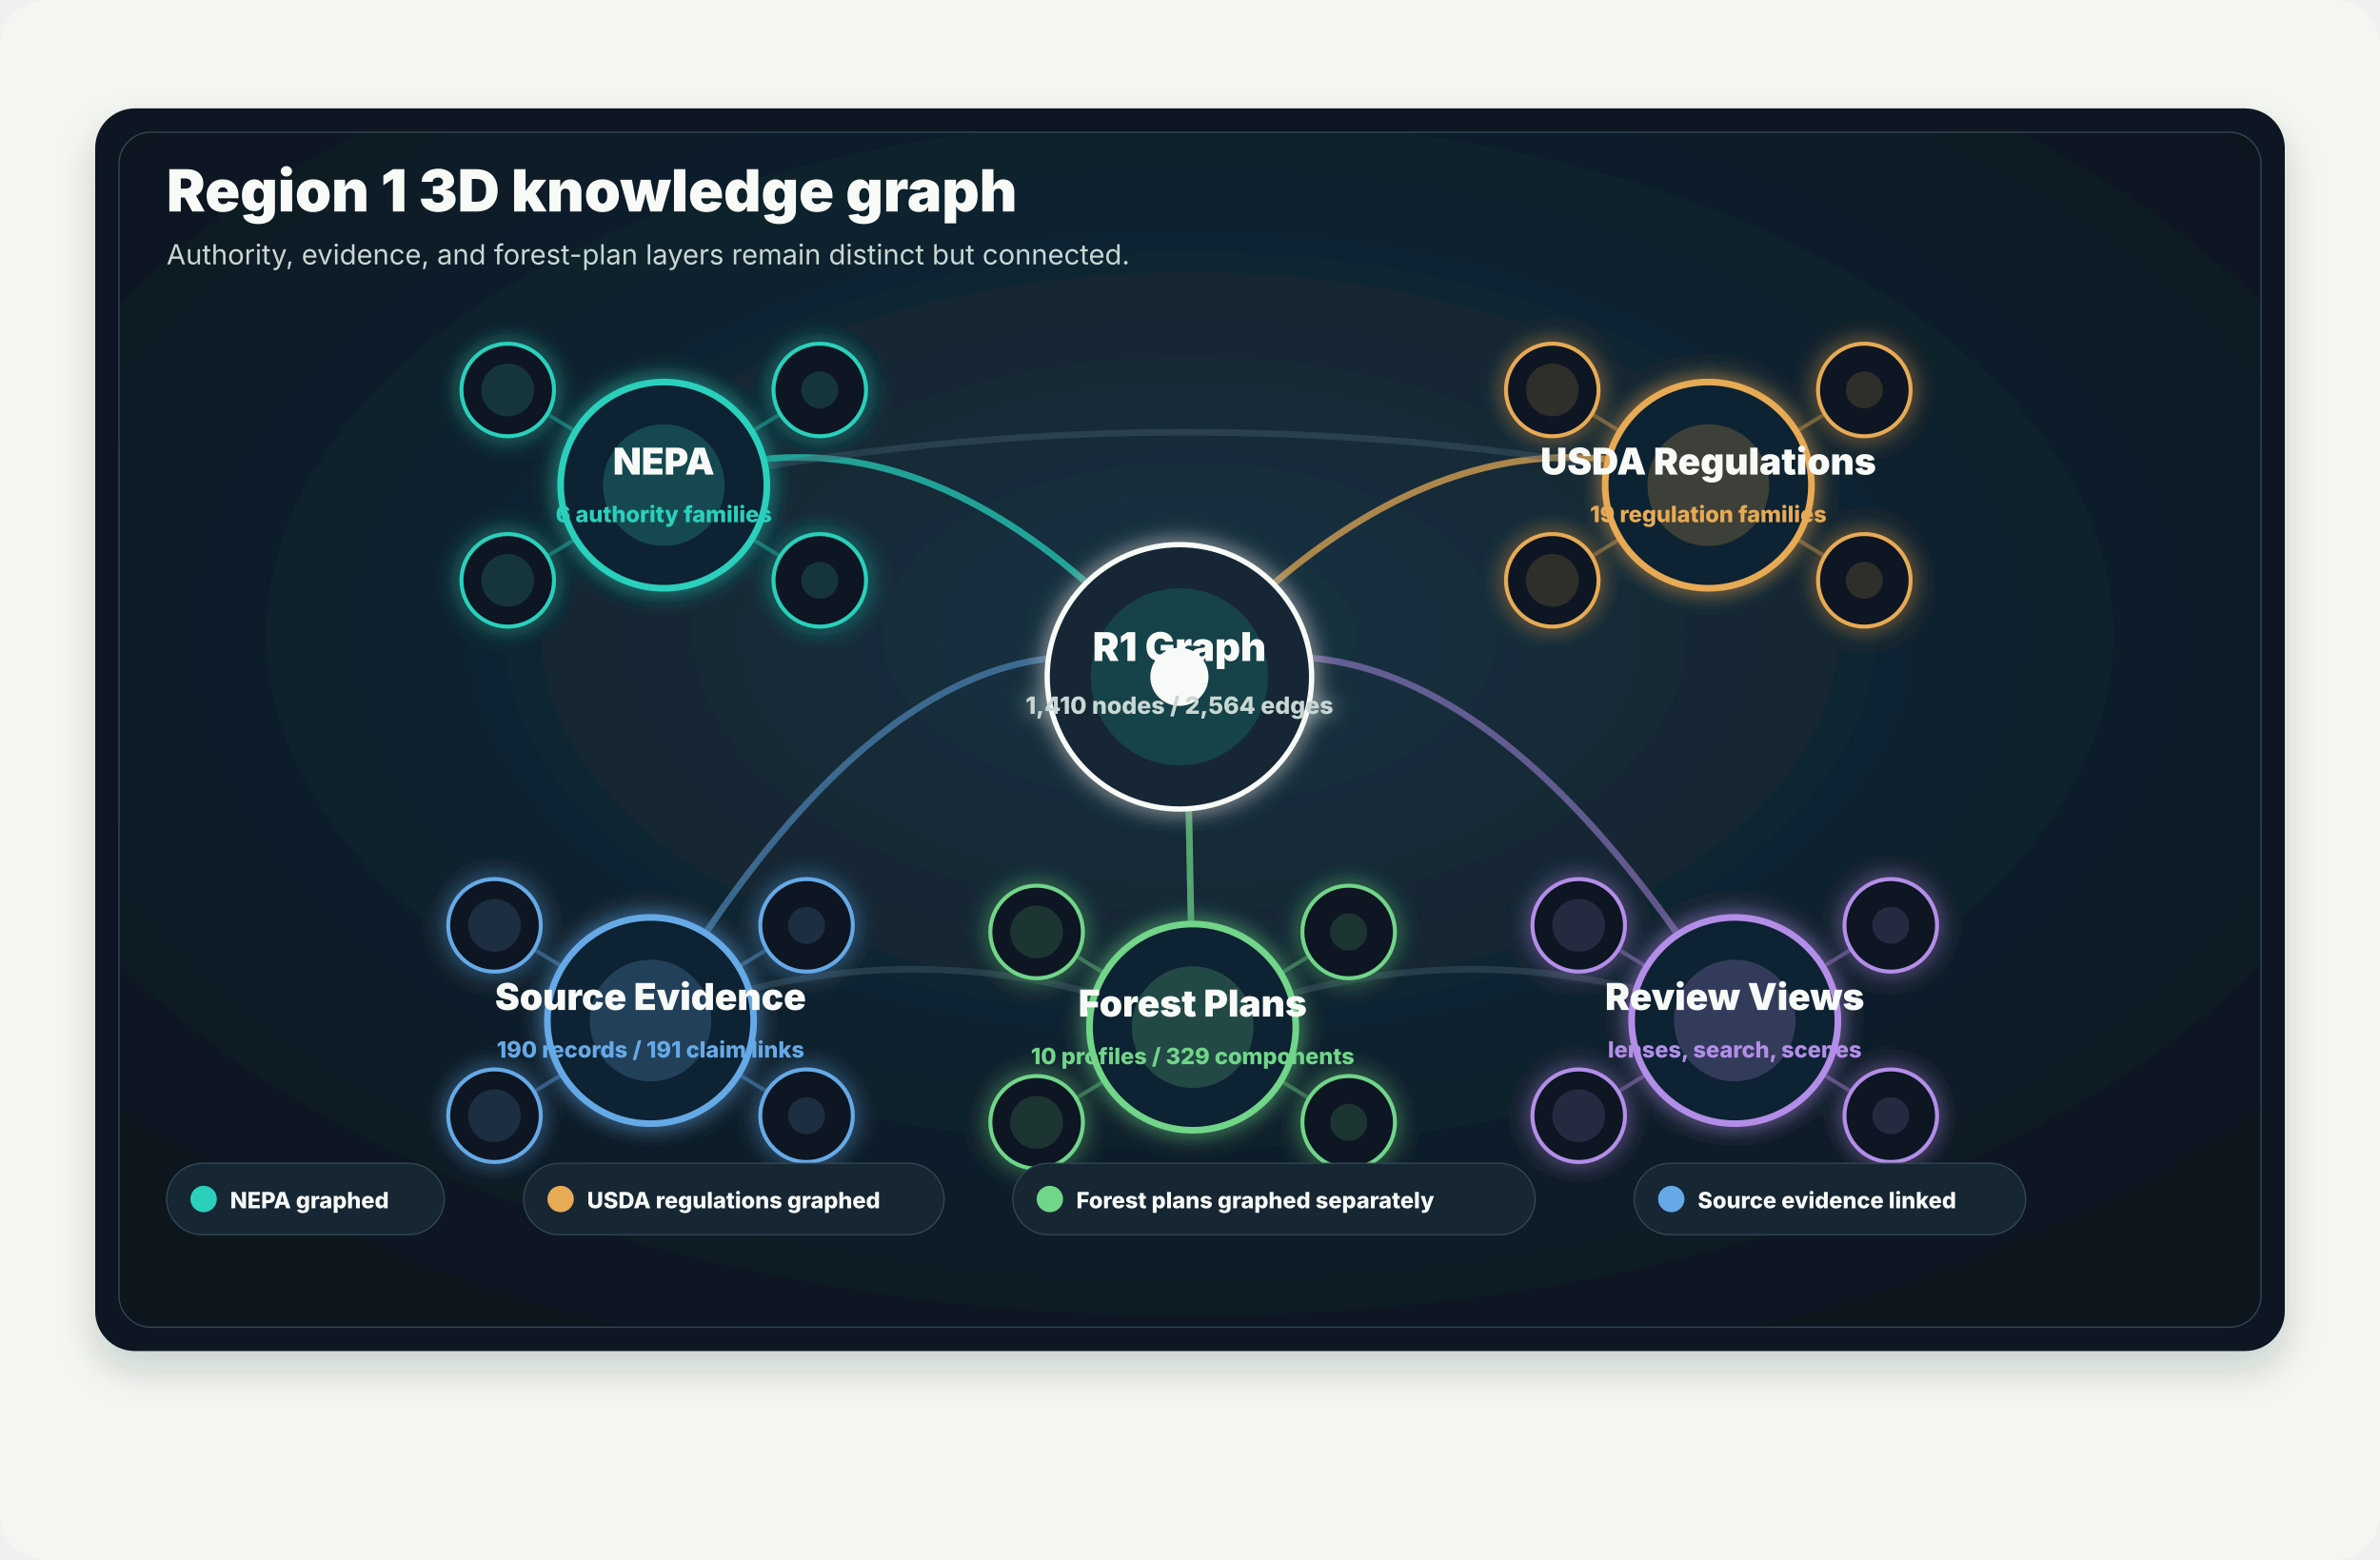
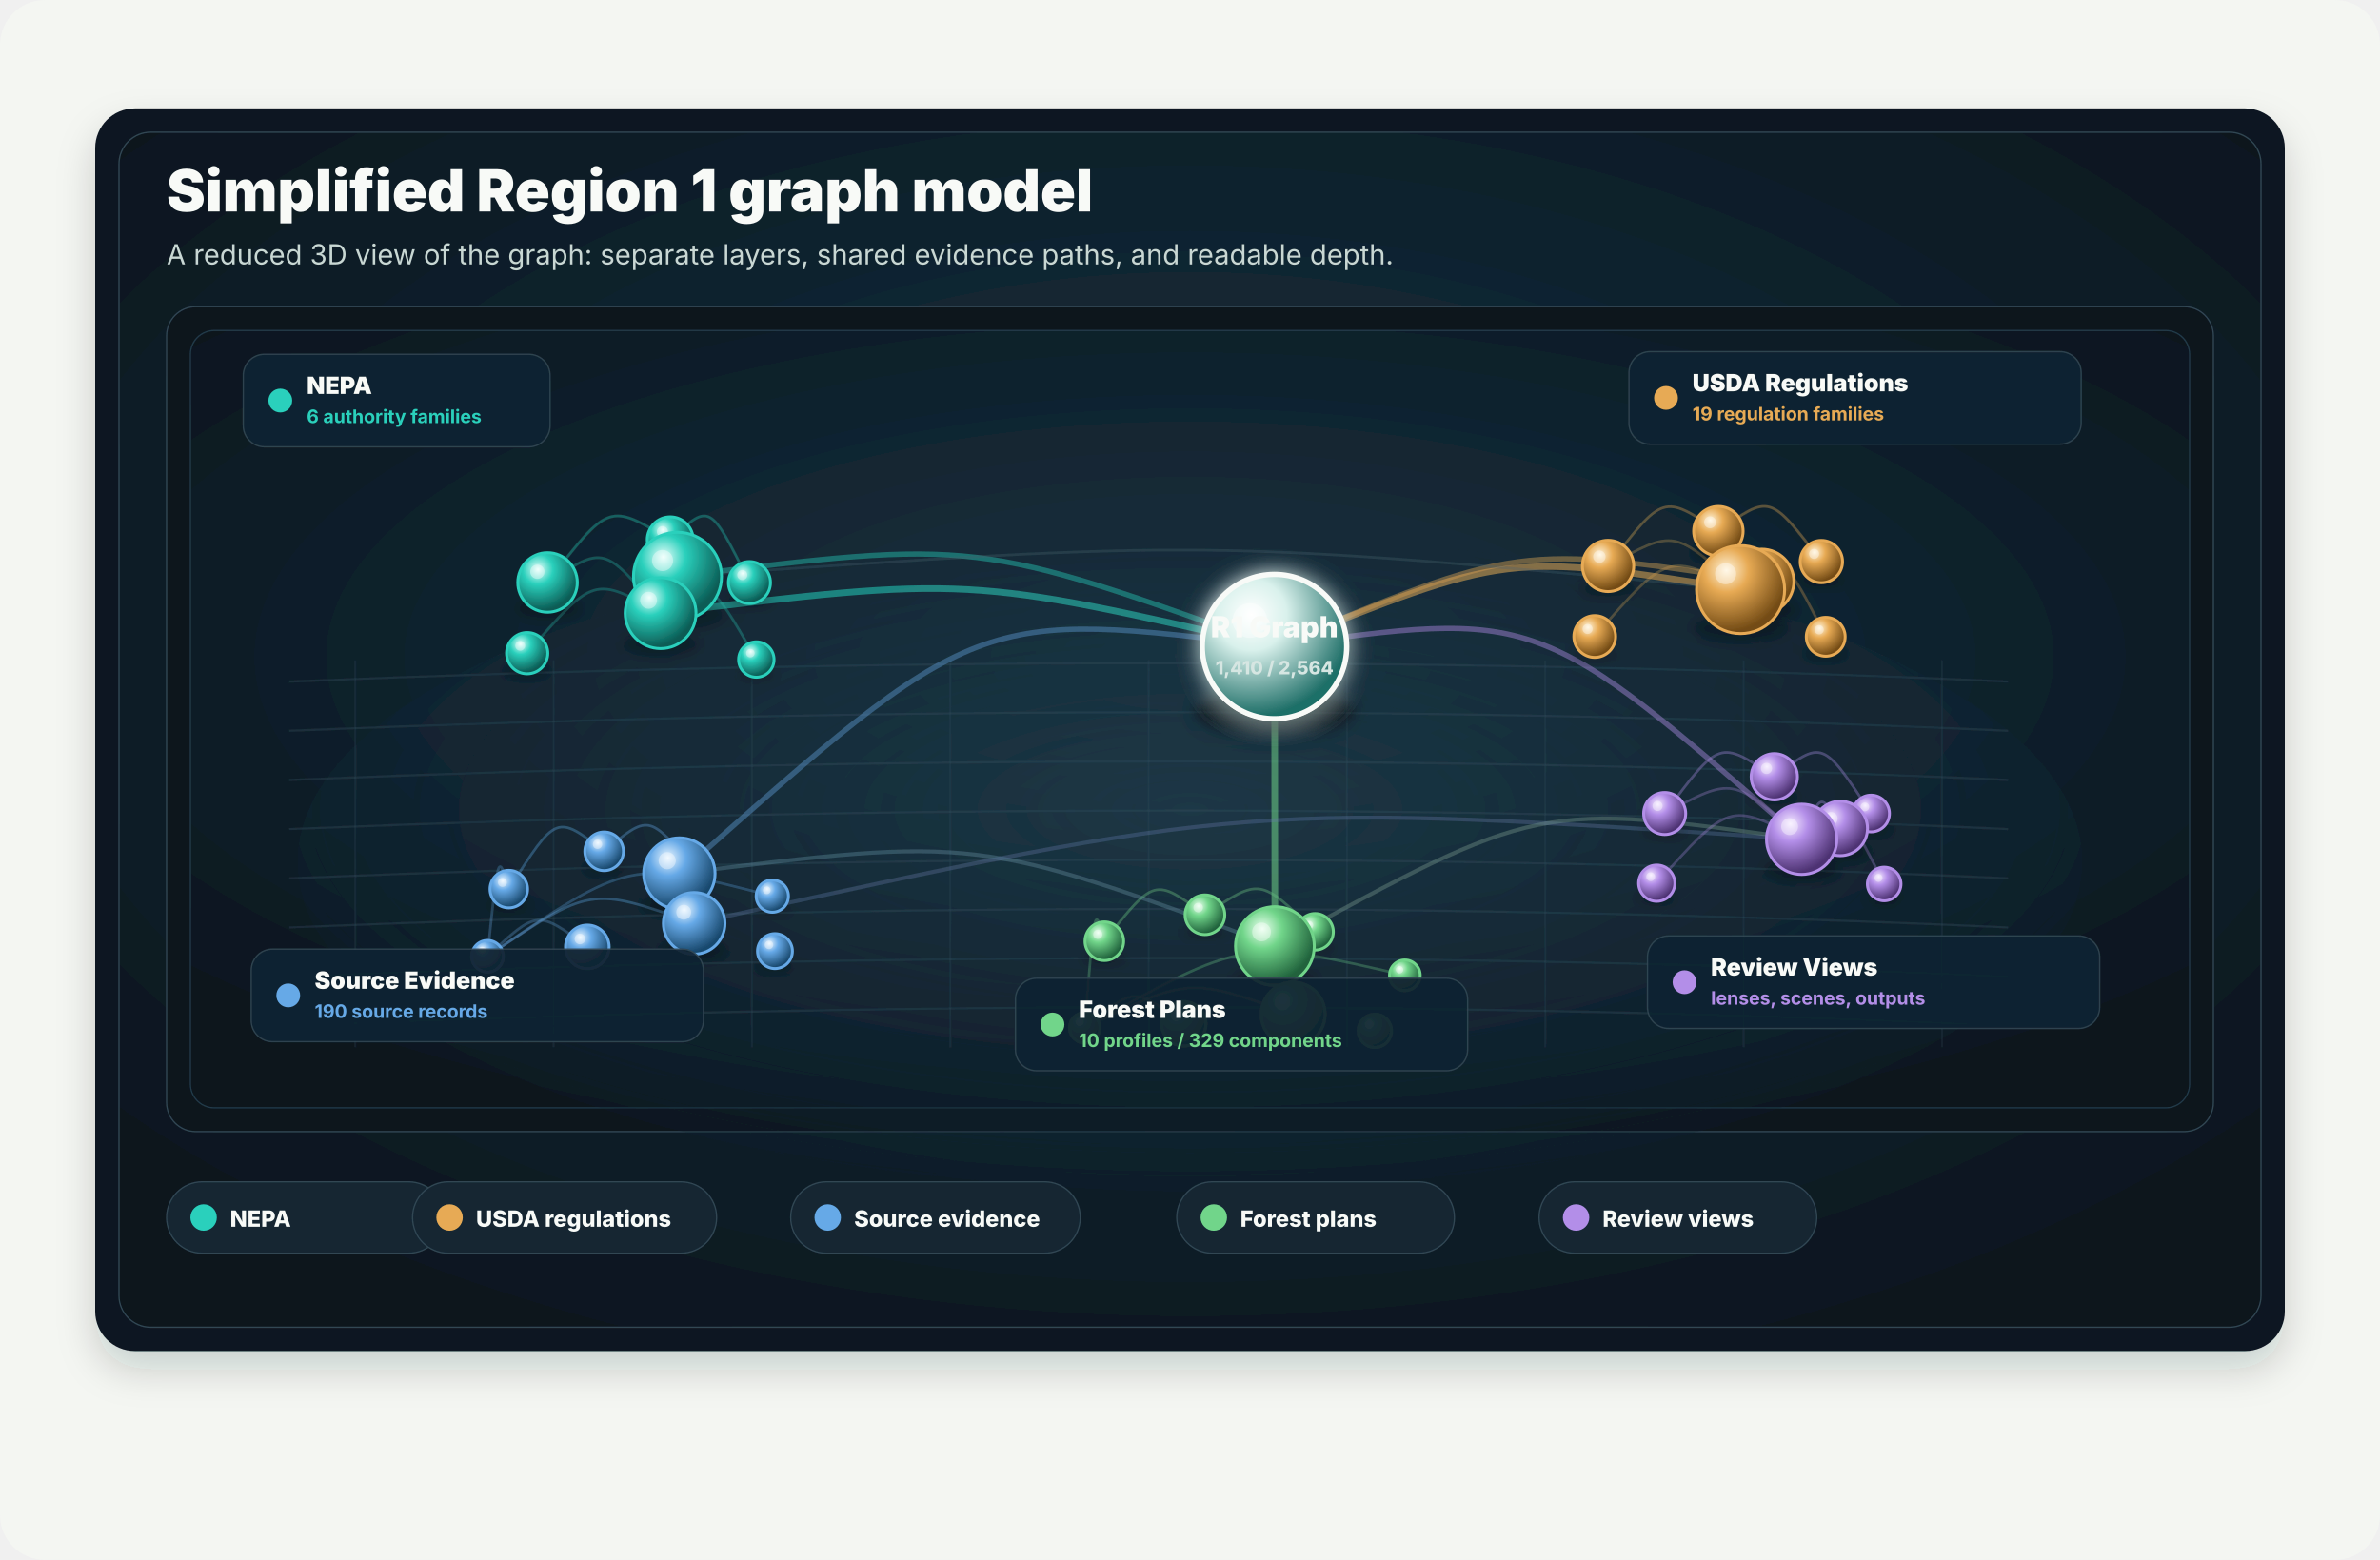
- <svg xmlns="http://www.w3.org/2000/svg" width="1800" height="1180" viewBox="0 0 1800 1180" role="img" aria-label="Region 1 3D graph showcase with NEPA, USDA regulations, evidence, and forest plan layers">
+ <svg xmlns="http://www.w3.org/2000/svg" width="1800" height="1180" viewBox="0 0 1800 1180" role="img" aria-label="Simplified Region 1 3D graph model with NEPA, USDA regulations, evidence, review views, and forest plan layers">
  <defs>
    <radialGradient id="nightGlow" cx="50%" cy="42%" r="72%">
      <stop offset="0" stop-color="#183342" />
      <stop offset="0.58" stop-color="#0f202b" />
      <stop offset="1" stop-color="#0a131b" />
+     </radialGradient>
+     <radialGradient id="floorGlow" cx="50%" cy="42%" r="68%">
+       <stop offset="0" stop-color="#203c4b" stop-opacity="0.72" />
+       <stop offset="0.72" stop-color="#122633" stop-opacity="0.42" />
+       <stop offset="1" stop-color="#0d1821" stop-opacity="0" />
+     </radialGradient>
+     <radialGradient id="nodeHub" cx="34%" cy="28%" r="70%">
+       <stop offset="0" stop-color="#ffffff" />
+       <stop offset="0.35" stop-color="#d9f1ec" />
+       <stop offset="1" stop-color="#1f6f68" />
+     </radialGradient>
+     <radialGradient id="nodeNep" cx="34%" cy="28%" r="70%">
+       <stop offset="0" stop-color="#e9fffb" />
+       <stop offset="0.36" stop-color="#2ad0bc" />
+       <stop offset="1" stop-color="#0b5b54" />
+     </radialGradient>
+     <radialGradient id="nodeUsda" cx="34%" cy="28%" r="70%">
+       <stop offset="0" stop-color="#fff4da" />
+       <stop offset="0.36" stop-color="#e7aa54" />
+       <stop offset="1" stop-color="#734b15" />
+     </radialGradient>
+     <radialGradient id="nodeSource" cx="34%" cy="28%" r="70%">
+       <stop offset="0" stop-color="#eaf6ff" />
+       <stop offset="0.36" stop-color="#66a9e7" />
+       <stop offset="1" stop-color="#19496e" />
+     </radialGradient>
+     <radialGradient id="nodeForest" cx="34%" cy="28%" r="70%">
+       <stop offset="0" stop-color="#eaffef" />
+       <stop offset="0.36" stop-color="#71d58a" />
+       <stop offset="1" stop-color="#20623c" />
+     </radialGradient>
+     <radialGradient id="nodeReview" cx="34%" cy="28%" r="70%">
+       <stop offset="0" stop-color="#f4eaff" />
+       <stop offset="0.36" stop-color="#b38ee8" />
+       <stop offset="1" stop-color="#4e3373" />
    </radialGradient>
    <filter id="shadow" x="-20%" y="-20%" width="140%" height="140%">
      <feDropShadow dx="0" dy="14" stdDeviation="14" flood-color="#17202a" flood-opacity="0.18" />
    </filter>
    <filter id="glow" x="-70%" y="-70%" width="240%" height="240%">
      <feGaussianBlur stdDeviation="8" result="blur" />
      <feMerge>
        <feMergeNode in="blur" />
        <feMergeNode in="SourceGraphic" />
      </feMerge>
    </filter>
+     <filter id="softBlur" x="-40%" y="-40%" width="180%" height="180%">
+       <feGaussianBlur stdDeviation="4" />
+     </filter>
  </defs>
  <rect width="1800" height="1180" rx="34" fill="#f4f6f2" />
  <g transform="translate(72 82)" filter="url(#shadow)">
    <rect width="1656" height="940" rx="30" fill="#0d1821" />
    <rect x="18" y="18" width="1620" height="904" rx="24" fill="url(#nightGlow)" stroke="#314653" />
-     <text x="54" y="78" font-family="Inter, Arial, sans-serif" font-size="44" font-weight="900" fill="#f8faf7">Region 1 3D knowledge graph</text>
-     <text x="54" y="118" font-family="Inter, Arial, sans-serif" font-size="21" fill="#c8d7d3">Authority, evidence, and forest-plan layers remain distinct but connected.</text>
-     <path d="M 820 430 Q 625 205 430 285" fill="none" stroke="#2ad0bc" stroke-width="5" stroke-opacity="0.72" stroke-linecap="round" />
-     <path d="M 820 430 Q 1020 205 1220 285" fill="none" stroke="#e7aa54" stroke-width="5" stroke-opacity="0.72" stroke-linecap="round" />
-     <path d="M 820 430 Q 825 350 830 695" fill="none" stroke="#71d58a" stroke-width="5" stroke-opacity="0.72" stroke-linecap="round" />
-     <path d="M 820 430 Q 620 350 420 690" fill="none" stroke="#66a9e7" stroke-width="5" stroke-opacity="0.5" stroke-linecap="round" />
-     <path d="M 820 430 Q 1030 350 1240 690" fill="none" stroke="#b38ee8" stroke-width="5" stroke-opacity="0.5" stroke-linecap="round" />
-     <path d="M 430 285 Q 825 205 1220 285" fill="none" stroke="#45606c" stroke-width="5" stroke-opacity="0.42" stroke-linecap="round" />
-     <path d="M 420 690 Q 625 610 830 695" fill="none" stroke="#45606c" stroke-width="5" stroke-opacity="0.42" stroke-linecap="round" />
-     <path d="M 1240 690 Q 1035 610 830 695" fill="none" stroke="#45606c" stroke-width="5" stroke-opacity="0.42" stroke-linecap="round" />
-     <g transform="translate(820 430)" filter="url(#glow)">
-       <circle r="100" fill="#132734" stroke="#f8faf7" stroke-width="4" />
-       <circle r="67" fill="#1f6f68" opacity="0.38" />
-       <circle r="22" fill="#f8faf7" />
-       <text y="-12" text-anchor="middle" font-family="Inter, Arial, sans-serif" font-size="30" font-weight="900" fill="#f8faf7">R1 Graph</text>
-       <text y="28" text-anchor="middle" font-family="Inter, Arial, sans-serif" font-size="18" font-weight="760" fill="#c8d7d3">1,410 nodes / 2,564 edges</text>
+     <text x="54" y="78" font-family="Inter, Arial, sans-serif" font-size="44" font-weight="900" fill="#f8faf7">Simplified Region 1 graph model</text>
+     <text x="54" y="118" font-family="Inter, Arial, sans-serif" font-size="21" fill="#c8d7d3">A reduced 3D view of the graph: separate layers, shared evidence paths, and readable depth.</text>
+     <g transform="translate(54 150)">
+       <rect x="0" y="0" width="1548" height="624" rx="22" fill="#0b151e" stroke="#314653" />
+       <rect x="18" y="18" width="1512" height="588" rx="18" fill="url(#nightGlow)" stroke="#213a48" />
+       <g>
+         <ellipse cx="774" cy="420" rx="675" ry="248" fill="url(#floorGlow)" />
+         <path d="M 92.7 283.6 Q 774 255.6 1392.7 283.6" fill="none" stroke="#355363" stroke-width="1.6" stroke-opacity="0.32" />
+         <path d="M 92.7 320.8 Q 774 292.8 1392.7 320.8" fill="none" stroke="#355363" stroke-width="1.6" stroke-opacity="0.32" />
+         <path d="M 92.7 358.0 Q 774 330.0 1392.7 358.0" fill="none" stroke="#355363" stroke-width="1.6" stroke-opacity="0.32" />
+         <path d="M 92.7 395.2 Q 774 367.2 1392.7 395.2" fill="none" stroke="#355363" stroke-width="1.6" stroke-opacity="0.32" />
+         <path d="M 92.7 432.4 Q 774 404.4 1392.7 432.4" fill="none" stroke="#355363" stroke-width="1.6" stroke-opacity="0.32" />
+         <path d="M 92.7 469.6 Q 774 441.6 1392.7 469.6" fill="none" stroke="#355363" stroke-width="1.6" stroke-opacity="0.32" />
+         <path d="M 92.7 506.8 Q 774 478.8 1392.7 506.8" fill="none" stroke="#355363" stroke-width="1.6" stroke-opacity="0.32" />
+         <path d="M 92.7 544.0 Q 774 516.0 1392.7 544.0" fill="none" stroke="#355363" stroke-width="1.6" stroke-opacity="0.32" />
+         <path d="M 142.7 267.5 L 142.7 560.2" fill="none" stroke="#355363" stroke-width="1.4" stroke-opacity="0.24" />
+         <path d="M 292.7 267.5 L 292.7 560.2" fill="none" stroke="#355363" stroke-width="1.4" stroke-opacity="0.24" />
+         <path d="M 442.7 267.5 L 442.7 560.2" fill="none" stroke="#355363" stroke-width="1.4" stroke-opacity="0.24" />
+         <path d="M 592.7 267.5 L 592.7 560.2" fill="none" stroke="#355363" stroke-width="1.4" stroke-opacity="0.24" />
+         <path d="M 742.7 267.5 L 742.7 560.2" fill="none" stroke="#355363" stroke-width="1.4" stroke-opacity="0.24" />
+         <path d="M 892.7 267.5 L 892.7 560.2" fill="none" stroke="#355363" stroke-width="1.4" stroke-opacity="0.24" />
+         <path d="M 1042.7 267.5 L 1042.7 560.2" fill="none" stroke="#355363" stroke-width="1.4" stroke-opacity="0.24" />
+         <path d="M 1192.7 267.5 L 1192.7 560.2" fill="none" stroke="#355363" stroke-width="1.4" stroke-opacity="0.24" />
+         <path d="M 1342.7 267.5 L 1342.7 560.2" fill="none" stroke="#355363" stroke-width="1.4" stroke-opacity="0.24" />
+       </g>
+       <g opacity="0.86">
+         <path d="M 837.9 257.1 C 605.8 203.8 605.8 203.8 373.6 231.8" fill="none" stroke="#2ad0bc" stroke-width="5" stroke-opacity="0.62" stroke-linecap="round" />
+         <path d="M 837.9 257.1 C 612.2 176.0 612.2 176.0 386.4 204.0" fill="none" stroke="#2ad0bc" stroke-width="4" stroke-opacity="0.48" stroke-linecap="round" />
+         <path d="M 837.9 257.1 C 1014.2 186.0 1014.2 186.0 1190.4 214.0" fill="none" stroke="#e7aa54" stroke-width="5" stroke-opacity="0.62" stroke-linecap="round" />
+         <path d="M 837.9 257.1 C 1022.1 179.8 1022.1 179.8 1206.3 207.8" fill="none" stroke="#e7aa54" stroke-width="4" stroke-opacity="0.48" stroke-linecap="round" />
+         <path d="M 837.9 257.1 C 612.9 229.1 612.9 229.1 387.8 428.8" fill="none" stroke="#66a9e7" stroke-width="4" stroke-opacity="0.44" stroke-linecap="round" />
+         <path d="M 837.9 257.1 C 838.0 229.1 838.0 229.1 838.2 483.7" fill="none" stroke="#71d58a" stroke-width="5" stroke-opacity="0.62" stroke-linecap="round" />
+         <path d="M 837.9 257.1 C 1037.3 229.1 1037.3 229.1 1236.6 402.9" fill="none" stroke="#b38ee8" stroke-width="4" stroke-opacity="0.5" stroke-linecap="round" />
+         <path d="M 387.8 428.8 C 613.0 400.8 613.0 400.8 838.2 483.7" fill="none" stroke="#6fa6b7" stroke-width="3" stroke-opacity="0.36" stroke-linecap="round" />
+         <path d="M 399.0 466.5 C 817.8 374.9 817.8 374.9 1236.6 402.9" fill="none" stroke="#6f85ba" stroke-width="3" stroke-opacity="0.34" stroke-linecap="round" />
+         <path d="M 838.2 483.7 C 1037.4 374.9 1037.4 374.9 1236.6 402.9" fill="none" stroke="#8fb6a1" stroke-width="3" stroke-opacity="0.36" stroke-linecap="round" />
+         <path d="M 386.4 204.0 C 788.4 176.0 788.4 176.0 1190.4 214.0" fill="none" stroke="#526b78" stroke-width="2" stroke-opacity="0.32" stroke-linecap="round" />
+         <path d="M 288.1 208.6 C 334.5 148.4 334.5 148.4 380.9 176.4" fill="none" stroke="#2ad0bc" stroke-width="2" stroke-opacity="0.4" stroke-linecap="round" />
+         <path d="M 380.9 176.4 C 410.9 148.4 410.9 148.4 440.8 208.7" fill="none" stroke="#2ad0bc" stroke-width="2" stroke-opacity="0.4" stroke-linecap="round" />
+         <path d="M 288.1 208.6 C 330.9 180.6 330.9 180.6 373.6 231.8" fill="none" stroke="#2ad0bc" stroke-width="2" stroke-opacity="0.34" stroke-linecap="round" />
+         <path d="M 373.6 231.8 C 409.8 203.8 409.8 203.8 446.0 266.9" fill="none" stroke="#2ad0bc" stroke-width="2" stroke-opacity="0.34" stroke-linecap="round" />
+         <path d="M 272.7 262.1 C 323.2 203.8 323.2 203.8 373.6 231.8" fill="none" stroke="#2ad0bc" stroke-width="2" stroke-opacity="0.34" stroke-linecap="round" />
+         <path d="M 373.6 231.8 C 380.0 176.0 380.0 176.0 386.4 204.0" fill="none" stroke="#2ad0bc" stroke-width="2" stroke-opacity="0.4" stroke-linecap="round" />
+         <path d="M 1090.2 196.1 C 1131.9 141.8 1131.9 141.8 1173.6 169.8" fill="none" stroke="#e7aa54" stroke-width="2" stroke-opacity="0.4" stroke-linecap="round" />
+         <path d="M 1173.6 169.8 C 1212.6 141.8 1212.6 141.8 1251.5 192.8" fill="none" stroke="#e7aa54" stroke-width="2" stroke-opacity="0.4" stroke-linecap="round" />
+         <path d="M 1090.2 196.1 C 1140.3 168.1 1140.3 168.1 1190.4 214.0" fill="none" stroke="#e7aa54" stroke-width="2" stroke-opacity="0.34" stroke-linecap="round" />
+         <path d="M 1190.4 214.0 C 1222.6 186.0 1222.6 186.0 1254.8 249.7" fill="none" stroke="#e7aa54" stroke-width="2" stroke-opacity="0.34" stroke-linecap="round" />
+         <path d="M 1080.1 249.5 C 1135.3 186.0 1135.3 186.0 1190.4 214.0" fill="none" stroke="#e7aa54" stroke-width="2" stroke-opacity="0.34" stroke-linecap="round" />
+         <path d="M 1190.4 214.0 C 1198.4 179.8 1198.4 179.8 1206.3 207.8" fill="none" stroke="#e7aa54" stroke-width="2" stroke-opacity="0.4" stroke-linecap="round" />
+         <path d="M 258.8 440.6 C 294.8 384.0 294.8 384.0 330.9 412.0" fill="none" stroke="#66a9e7" stroke-width="2" stroke-opacity="0.4" stroke-linecap="round" />
+         <path d="M 330.9 412.0 C 364.6 384.0 364.6 384.0 398.2 423.6" fill="none" stroke="#66a9e7" stroke-width="2" stroke-opacity="0.4" stroke-linecap="round" />
+         <path d="M 258.8 440.6 C 250.7 412.6 250.7 412.6 242.7 491.4" fill="none" stroke="#66a9e7" stroke-width="2" stroke-opacity="0.34" stroke-linecap="round" />
+         <path d="M 242.7 491.4 C 280.4 456.3 280.4 456.3 318.2 484.3" fill="none" stroke="#66a9e7" stroke-width="2" stroke-opacity="0.34" stroke-linecap="round" />
+         <path d="M 458.1 445.9 C 350.4 417.9 350.4 417.9 242.7 491.4" fill="none" stroke="#66a9e7" stroke-width="2" stroke-opacity="0.34" stroke-linecap="round" />
+         <path d="M 242.7 491.4 C 320.8 438.5 320.8 438.5 399.0 466.5" fill="none" stroke="#66a9e7" stroke-width="2" stroke-opacity="0.4" stroke-linecap="round" />
+         <path d="M 709.2 480.0 C 747.2 432.0 747.2 432.0 785.3 460.0" fill="none" stroke="#71d58a" stroke-width="2" stroke-opacity="0.4" stroke-linecap="round" />
+         <path d="M 785.3 460.0 C 827.0 432.0 827.0 432.0 868.6 472.9" fill="none" stroke="#71d58a" stroke-width="2" stroke-opacity="0.4" stroke-linecap="round" />
+         <path d="M 709.2 480.0 C 701.8 452.0 701.8 452.0 694.4 545.5" fill="none" stroke="#71d58a" stroke-width="2" stroke-opacity="0.34" stroke-linecap="round" />
+         <path d="M 694.4 545.5 C 731.8 514.5 731.8 514.5 769.3 542.5" fill="none" stroke="#71d58a" stroke-width="2" stroke-opacity="0.34" stroke-linecap="round" />
+         <path d="M 936.5 505.8 C 815.4 477.8 815.4 477.8 694.4 545.5" fill="none" stroke="#71d58a" stroke-width="2" stroke-opacity="0.34" stroke-linecap="round" />
+         <path d="M 694.4 545.5 C 773.2 507.2 773.2 507.2 852.0 535.2" fill="none" stroke="#71d58a" stroke-width="2" stroke-opacity="0.4" stroke-linecap="round" />
+         <path d="M 1133.0 383.4 C 1174.4 327.6 1174.4 327.6 1215.9 355.6" fill="none" stroke="#b38ee8" stroke-width="2" stroke-opacity="0.4" stroke-linecap="round" />
+         <path d="M 1215.9 355.6 C 1252.5 327.6 1252.5 327.6 1289.1 383.4" fill="none" stroke="#b38ee8" stroke-width="2" stroke-opacity="0.4" stroke-linecap="round" />
+         <path d="M 1133.0 383.4 C 1184.8 355.4 1184.8 355.4 1236.6 402.9" fill="none" stroke="#b38ee8" stroke-width="2" stroke-opacity="0.34" stroke-linecap="round" />
+         <path d="M 1236.6 402.9 C 1267.8 374.9 1267.8 374.9 1299.0 436.7" fill="none" stroke="#b38ee8" stroke-width="2" stroke-opacity="0.34" stroke-linecap="round" />
+         <path d="M 1127.0 436.1 C 1181.8 374.9 1181.8 374.9 1236.6 402.9" fill="none" stroke="#b38ee8" stroke-width="2" stroke-opacity="0.34" stroke-linecap="round" />
+         <path d="M 1236.6 402.9 C 1251.2 366.7 1251.2 366.7 1265.8 394.7" fill="none" stroke="#b38ee8" stroke-width="2" stroke-opacity="0.4" stroke-linecap="round" />
+       </g>
+       <g>
+         <g transform="translate(1173.6 169.8)">
+           <ellipse cx="0" cy="16.4" rx="20.1" ry="6.0" fill="#000000" opacity="0.24" filter="url(#softBlur)" />
+           <circle r="18.7" fill="url(#nodeUsda)" stroke="#e7aa54" stroke-width="2.2" />
+           <circle cx="-6.3" cy="-6.7" r="4.5" fill="#ffffff" opacity="0.38" />
+         </g>
+         <g transform="translate(380.9 176.4)">
+           <ellipse cx="0" cy="15.3" rx="18.7" ry="5.6" fill="#000000" opacity="0.24" filter="url(#softBlur)" />
+           <circle r="17.4" fill="url(#nodeNep)" stroke="#2ad0bc" stroke-width="2.2" />
+           <circle cx="-5.9" cy="-6.2" r="4.2" fill="#ffffff" opacity="0.38" />
+         </g>
+         <g transform="translate(1251.5 192.8)">
+           <ellipse cx="0" cy="14.1" rx="17.3" ry="5.1" fill="#000000" opacity="0.24" filter="url(#softBlur)" />
+           <circle r="16.0" fill="url(#nodeUsda)" stroke="#e7aa54" stroke-width="2.2" />
+           <circle cx="-5.5" cy="-5.8" r="3.8" fill="#ffffff" opacity="0.38" />
+         </g>
+         <g transform="translate(1090.2 196.1)">
+           <ellipse cx="0" cy="17.1" rx="20.9" ry="6.2" fill="#000000" opacity="0.24" filter="url(#softBlur)" />
+           <circle r="19.4" fill="url(#nodeUsda)" stroke="#e7aa54" stroke-width="2.2" />
+           <circle cx="-6.6" cy="-7.0" r="4.7" fill="#ffffff" opacity="0.38" />
+         </g>
+         <g transform="translate(386.4 204.0)">
+           <ellipse cx="0" cy="29.3" rx="35.9" ry="10.7" fill="#000000" opacity="0.24" filter="url(#softBlur)" />
+           <circle r="33.3" fill="url(#nodeNep)" stroke="#2ad0bc" stroke-width="2.2" />
+           <circle cx="-11.3" cy="-12.0" r="8.0" fill="#ffffff" opacity="0.38" />
+         </g>
+         <g transform="translate(1206.3 207.8)">
+           <ellipse cx="0" cy="21.5" rx="26.3" ry="7.8" fill="#000000" opacity="0.24" filter="url(#softBlur)" />
+           <circle r="24.4" fill="url(#nodeUsda)" stroke="#e7aa54" stroke-width="2.2" />
+           <circle cx="-8.3" cy="-8.8" r="5.9" fill="#ffffff" opacity="0.38" />
+         </g>
+         <g transform="translate(288.1 208.6)">
+           <ellipse cx="0" cy="19.8" rx="24.3" ry="7.2" fill="#000000" opacity="0.24" filter="url(#softBlur)" />
+           <circle r="22.5" fill="url(#nodeNep)" stroke="#2ad0bc" stroke-width="2.2" />
+           <circle cx="-7.7" cy="-8.1" r="5.4" fill="#ffffff" opacity="0.38" />
+         </g>
+         <g transform="translate(440.8 208.7)">
+           <ellipse cx="0" cy="14.0" rx="17.2" ry="5.1" fill="#000000" opacity="0.24" filter="url(#softBlur)" />
+           <circle r="15.9" fill="url(#nodeNep)" stroke="#2ad0bc" stroke-width="2.2" />
+           <circle cx="-5.4" cy="-5.7" r="3.8" fill="#ffffff" opacity="0.38" />
+         </g>
+         <g transform="translate(1190.4 214.0)">
+           <ellipse cx="0" cy="29.3" rx="35.9" ry="10.7" fill="#000000" opacity="0.24" filter="url(#softBlur)" />
+           <circle r="33.3" fill="url(#nodeUsda)" stroke="#e7aa54" stroke-width="2.2" />
+           <circle cx="-11.3" cy="-12.0" r="8.0" fill="#ffffff" opacity="0.38" />
+         </g>
+         <g transform="translate(373.6 231.8)">
+           <ellipse cx="0" cy="23.6" rx="29.0" ry="8.6" fill="#000000" opacity="0.24" filter="url(#softBlur)" />
+           <circle r="26.8" fill="url(#nodeNep)" stroke="#2ad0bc" stroke-width="2.2" />
+           <circle cx="-9.1" cy="-9.7" r="6.4" fill="#ffffff" opacity="0.38" />
+         </g>
+         <g transform="translate(1080.1 249.5)">
+           <ellipse cx="0" cy="13.9" rx="17.0" ry="5.1" fill="#000000" opacity="0.24" filter="url(#softBlur)" />
+           <circle r="15.8" fill="url(#nodeUsda)" stroke="#e7aa54" stroke-width="2.2" />
+           <circle cx="-5.4" cy="-5.7" r="3.8" fill="#ffffff" opacity="0.38" />
+         </g>
+         <g transform="translate(1254.8 249.7)">
+           <ellipse cx="0" cy="12.9" rx="15.9" ry="4.7" fill="#000000" opacity="0.24" filter="url(#softBlur)" />
+           <circle r="14.7" fill="url(#nodeUsda)" stroke="#e7aa54" stroke-width="2.2" />
+           <circle cx="-5.0" cy="-5.3" r="3.5" fill="#ffffff" opacity="0.38" />
+         </g>
+         <g transform="translate(837.9 257.1)" filter="url(#glow)">
+           <ellipse cx="0" cy="48.1" rx="59.0" ry="17.5" fill="#000000" opacity="0.36" filter="url(#softBlur)" />
+           <circle r="54.6" fill="url(#nodeHub)" stroke="#f8faf7" stroke-width="4" />
+           <circle cx="-18.6" cy="-19.7" r="13.1" fill="#ffffff" opacity="0.38" />
+           <text y="-7" text-anchor="middle" font-family="Inter, Arial, sans-serif" font-size="22" font-weight="900" fill="#f8faf7">R1 Graph</text>
+           <text y="21" text-anchor="middle" font-family="Inter, Arial, sans-serif" font-size="14" font-weight="760" fill="#d6e6e2">1,410 / 2,564</text>
+         </g>
+         <g transform="translate(272.7 262.1)">
+           <ellipse cx="0" cy="13.7" rx="16.9" ry="5.0" fill="#000000" opacity="0.24" filter="url(#softBlur)" />
+           <circle r="15.6" fill="url(#nodeNep)" stroke="#2ad0bc" stroke-width="2.2" />
+           <circle cx="-5.3" cy="-5.6" r="3.7" fill="#ffffff" opacity="0.38" />
+         </g>
+         <g transform="translate(446.0 266.9)">
+           <ellipse cx="0" cy="11.8" rx="14.4" ry="4.3" fill="#000000" opacity="0.24" filter="url(#softBlur)" />
+           <circle r="13.4" fill="url(#nodeNep)" stroke="#2ad0bc" stroke-width="2.2" />
+           <circle cx="-4.5" cy="-4.8" r="3.2" fill="#ffffff" opacity="0.38" />
+         </g>
+         <g transform="translate(1215.9 355.6)">
+           <ellipse cx="0" cy="15.4" rx="18.9" ry="5.6" fill="#000000" opacity="0.24" filter="url(#softBlur)" />
+           <circle r="17.5" fill="url(#nodeReview)" stroke="#b38ee8" stroke-width="2.2" />
+           <circle cx="-5.9" cy="-6.3" r="4.2" fill="#ffffff" opacity="0.38" />
+         </g>
+         <g transform="translate(1289.1 383.4)">
+           <ellipse cx="0" cy="12.2" rx="15.0" ry="4.5" fill="#000000" opacity="0.24" filter="url(#softBlur)" />
+           <circle r="13.9" fill="url(#nodeReview)" stroke="#b38ee8" stroke-width="2.2" />
+           <circle cx="-4.7" cy="-5.0" r="3.3" fill="#ffffff" opacity="0.38" />
+         </g>
+         <g transform="translate(1133.0 383.4)">
+           <ellipse cx="0" cy="14.0" rx="17.1" ry="5.1" fill="#000000" opacity="0.24" filter="url(#softBlur)" />
+           <circle r="15.9" fill="url(#nodeReview)" stroke="#b38ee8" stroke-width="2.2" />
+           <circle cx="-5.4" cy="-5.7" r="3.8" fill="#ffffff" opacity="0.38" />
+         </g>
+         <g transform="translate(1265.8 394.7)">
+           <ellipse cx="0" cy="18.2" rx="22.3" ry="6.6" fill="#000000" opacity="0.24" filter="url(#softBlur)" />
+           <circle r="20.6" fill="url(#nodeReview)" stroke="#b38ee8" stroke-width="2.2" />
+           <circle cx="-7.0" cy="-7.4" r="5.0" fill="#ffffff" opacity="0.38" />
+         </g>
+         <g transform="translate(1236.6 402.9)">
+           <ellipse cx="0" cy="23.4" rx="28.7" ry="8.5" fill="#000000" opacity="0.24" filter="url(#softBlur)" />
+           <circle r="26.6" fill="url(#nodeReview)" stroke="#b38ee8" stroke-width="2.2" />
+           <circle cx="-9.1" cy="-9.6" r="6.4" fill="#ffffff" opacity="0.38" />
+         </g>
+         <g transform="translate(330.9 412.0)">
+           <ellipse cx="0" cy="12.9" rx="15.8" ry="4.7" fill="#000000" opacity="0.24" filter="url(#softBlur)" />
+           <circle r="14.6" fill="url(#nodeSource)" stroke="#66a9e7" stroke-width="2.2" />
+           <circle cx="-5.0" cy="-5.3" r="3.5" fill="#ffffff" opacity="0.38" />
+         </g>
+         <g transform="translate(398.2 423.6)">
+           <ellipse cx="0" cy="11.8" rx="14.5" ry="4.3" fill="#000000" opacity="0.24" filter="url(#softBlur)" />
+           <circle r="13.4" fill="url(#nodeSource)" stroke="#66a9e7" stroke-width="2.2" />
+           <circle cx="-4.6" cy="-4.8" r="3.2" fill="#ffffff" opacity="0.38" />
+         </g>
+         <g transform="translate(387.8 428.8)">
+           <ellipse cx="0" cy="23.8" rx="29.1" ry="8.6" fill="#000000" opacity="0.24" filter="url(#softBlur)" />
+           <circle r="27.0" fill="url(#nodeSource)" stroke="#66a9e7" stroke-width="2.2" />
+           <circle cx="-9.2" cy="-9.7" r="6.5" fill="#ffffff" opacity="0.38" />
+         </g>
+         <g transform="translate(1127.0 436.1)">
+           <ellipse cx="0" cy="12.0" rx="14.7" ry="4.4" fill="#000000" opacity="0.24" filter="url(#softBlur)" />
+           <circle r="13.7" fill="url(#nodeReview)" stroke="#b38ee8" stroke-width="2.2" />
+           <circle cx="-4.6" cy="-4.9" r="3.3" fill="#ffffff" opacity="0.38" />
+         </g>
+         <g transform="translate(1299.0 436.7)">
+           <ellipse cx="0" cy="11.2" rx="13.7" ry="4.1" fill="#000000" opacity="0.24" filter="url(#softBlur)" />
+           <circle r="12.7" fill="url(#nodeReview)" stroke="#b38ee8" stroke-width="2.2" />
+           <circle cx="-4.3" cy="-4.6" r="3.0" fill="#ffffff" opacity="0.38" />
+         </g>
+         <g transform="translate(258.8 440.6)">
+           <ellipse cx="0" cy="12.5" rx="15.4" ry="4.6" fill="#000000" opacity="0.24" filter="url(#softBlur)" />
+           <circle r="14.2" fill="url(#nodeSource)" stroke="#66a9e7" stroke-width="2.2" />
+           <circle cx="-4.8" cy="-5.1" r="3.4" fill="#ffffff" opacity="0.38" />
+         </g>
+         <g transform="translate(458.1 445.9)">
+           <ellipse cx="0" cy="10.8" rx="13.2" ry="3.9" fill="#000000" opacity="0.24" filter="url(#softBlur)" />
+           <circle r="12.2" fill="url(#nodeSource)" stroke="#66a9e7" stroke-width="2.2" />
+           <circle cx="-4.2" cy="-4.4" r="2.9" fill="#ffffff" opacity="0.38" />
+         </g>
+         <g transform="translate(785.3 460.0)">
+           <ellipse cx="0" cy="13.2" rx="16.2" ry="4.8" fill="#000000" opacity="0.24" filter="url(#softBlur)" />
+           <circle r="15.0" fill="url(#nodeForest)" stroke="#71d58a" stroke-width="2.2" />
+           <circle cx="-5.1" cy="-5.4" r="3.6" fill="#ffffff" opacity="0.38" />
+         </g>
+         <g transform="translate(399.0 466.5)">
+           <ellipse cx="0" cy="20.5" rx="25.1" ry="7.4" fill="#000000" opacity="0.24" filter="url(#softBlur)" />
+           <circle r="23.3" fill="url(#nodeSource)" stroke="#66a9e7" stroke-width="2.2" />
+           <circle cx="-7.9" cy="-8.4" r="5.6" fill="#ffffff" opacity="0.38" />
+         </g>
+         <g transform="translate(868.6 472.9)">
+           <ellipse cx="0" cy="12.2" rx="14.9" ry="4.4" fill="#000000" opacity="0.24" filter="url(#softBlur)" />
+           <circle r="13.8" fill="url(#nodeForest)" stroke="#71d58a" stroke-width="2.2" />
+           <circle cx="-4.7" cy="-5.0" r="3.3" fill="#ffffff" opacity="0.38" />
+         </g>
+         <g transform="translate(709.2 480.0)">
+           <ellipse cx="0" cy="12.8" rx="15.7" ry="4.7" fill="#000000" opacity="0.24" filter="url(#softBlur)" />
+           <circle r="14.6" fill="url(#nodeForest)" stroke="#71d58a" stroke-width="2.2" />
+           <circle cx="-4.9" cy="-5.2" r="3.5" fill="#ffffff" opacity="0.38" />
+         </g>
+         <g transform="translate(838.2 483.7)">
+           <ellipse cx="0" cy="26.2" rx="32.2" ry="9.5" fill="#000000" opacity="0.24" filter="url(#softBlur)" />
+           <circle r="29.8" fill="url(#nodeForest)" stroke="#71d58a" stroke-width="2.2" />
+           <circle cx="-10.1" cy="-10.7" r="7.1" fill="#ffffff" opacity="0.38" />
+         </g>
+         <g transform="translate(318.2 484.3)">
+           <ellipse cx="0" cy="14.6" rx="17.9" ry="5.3" fill="#000000" opacity="0.24" filter="url(#softBlur)" />
+           <circle r="16.5" fill="url(#nodeSource)" stroke="#66a9e7" stroke-width="2.2" />
+           <circle cx="-5.6" cy="-6.0" r="4.0" fill="#ffffff" opacity="0.38" />
+         </g>
+         <g transform="translate(460.1 487.5)">
+           <ellipse cx="0" cy="11.6" rx="14.2" ry="4.2" fill="#000000" opacity="0.24" filter="url(#softBlur)" />
+           <circle r="13.2" fill="url(#nodeSource)" stroke="#66a9e7" stroke-width="2.2" />
+           <circle cx="-4.5" cy="-4.7" r="3.2" fill="#ffffff" opacity="0.38" />
+         </g>
+         <g transform="translate(242.7 491.4)">
+           <ellipse cx="0" cy="10.6" rx="13.0" ry="3.8" fill="#000000" opacity="0.24" filter="url(#softBlur)" />
+           <circle r="12.0" fill="url(#nodeSource)" stroke="#66a9e7" stroke-width="2.2" />
+           <circle cx="-4.1" cy="-4.3" r="2.9" fill="#ffffff" opacity="0.38" />
+         </g>
+         <g transform="translate(936.5 505.8)">
+           <ellipse cx="0" cy="10.2" rx="12.5" ry="3.7" fill="#000000" opacity="0.24" filter="url(#softBlur)" />
+           <circle r="11.6" fill="url(#nodeForest)" stroke="#71d58a" stroke-width="2.2" />
+           <circle cx="-4.0" cy="-4.2" r="2.8" fill="#ffffff" opacity="0.38" />
+         </g>
+         <g transform="translate(852.0 535.2)">
+           <ellipse cx="0" cy="21.3" rx="26.1" ry="7.7" fill="#000000" opacity="0.24" filter="url(#softBlur)" />
+           <circle r="24.2" fill="url(#nodeForest)" stroke="#71d58a" stroke-width="2.2" />
+           <circle cx="-8.2" cy="-8.7" r="5.8" fill="#ffffff" opacity="0.38" />
+         </g>
+         <g transform="translate(769.3 542.5)">
+           <ellipse cx="0" cy="14.8" rx="18.2" ry="5.4" fill="#000000" opacity="0.24" filter="url(#softBlur)" />
+           <circle r="16.8" fill="url(#nodeForest)" stroke="#71d58a" stroke-width="2.2" />
+           <circle cx="-5.7" cy="-6.1" r="4.0" fill="#ffffff" opacity="0.38" />
+         </g>
+         <g transform="translate(694.4 545.5)">
+           <ellipse cx="0" cy="10.1" rx="12.4" ry="3.7" fill="#000000" opacity="0.24" filter="url(#softBlur)" />
+           <circle r="11.5" fill="url(#nodeForest)" stroke="#71d58a" stroke-width="2.2" />
+           <circle cx="-3.9" cy="-4.1" r="2.7" fill="#ffffff" opacity="0.38" />
+         </g>
+         <g transform="translate(913.8 547.8)">
+           <ellipse cx="0" cy="11.1" rx="13.6" ry="4.0" fill="#000000" opacity="0.24" filter="url(#softBlur)" />
+           <circle r="12.6" fill="url(#nodeForest)" stroke="#71d58a" stroke-width="2.2" />
+           <circle cx="-4.3" cy="-4.5" r="3.0" fill="#ffffff" opacity="0.38" />
+         </g>
+       </g>
+       <g transform="translate(58 36)">
+         <rect width="232" height="70" rx="16" fill="#102431" stroke="#314653" opacity="0.94" />
+         <circle cx="28" cy="35" r="9" fill="#2ad0bc" />
+         <text x="48" y="30" font-family="Inter, Arial, sans-serif" font-size="18" font-weight="900" fill="#f8faf7">NEPA</text>
+         <text x="48" y="52" font-family="Inter, Arial, sans-serif" font-size="14" font-weight="720" fill="#2ad0bc">6 authority families</text>
+       </g>
+       <g transform="translate(1106 34)">
+         <rect width="342" height="70" rx="16" fill="#102431" stroke="#314653" opacity="0.94" />
+         <circle cx="28" cy="35" r="9" fill="#e7aa54" />
+         <text x="48" y="30" font-family="Inter, Arial, sans-serif" font-size="18" font-weight="900" fill="#f8faf7">USDA Regulations</text>
+         <text x="48" y="52" font-family="Inter, Arial, sans-serif" font-size="14" font-weight="720" fill="#e7aa54">19 regulation families</text>
+       </g>
+       <g transform="translate(64 486)">
+         <rect width="342" height="70" rx="16" fill="#102431" stroke="#314653" opacity="0.94" />
+         <circle cx="28" cy="35" r="9" fill="#66a9e7" />
+         <text x="48" y="30" font-family="Inter, Arial, sans-serif" font-size="18" font-weight="900" fill="#f8faf7">Source Evidence</text>
+         <text x="48" y="52" font-family="Inter, Arial, sans-serif" font-size="14" font-weight="720" fill="#66a9e7">190 source records</text>
+       </g>
+       <g transform="translate(642 508)">
+         <rect width="342" height="70" rx="16" fill="#102431" stroke="#314653" opacity="0.94" />
+         <circle cx="28" cy="35" r="9" fill="#71d58a" />
+         <text x="48" y="30" font-family="Inter, Arial, sans-serif" font-size="18" font-weight="900" fill="#f8faf7">Forest Plans</text>
+         <text x="48" y="52" font-family="Inter, Arial, sans-serif" font-size="14" font-weight="720" fill="#71d58a">10 profiles / 329 components</text>
+       </g>
+       <g transform="translate(1120 476)">
+         <rect width="342" height="70" rx="16" fill="#102431" stroke="#314653" opacity="0.94" />
+         <circle cx="28" cy="35" r="9" fill="#b38ee8" />
+         <text x="48" y="30" font-family="Inter, Arial, sans-serif" font-size="18" font-weight="900" fill="#f8faf7">Review Views</text>
+         <text x="48" y="52" font-family="Inter, Arial, sans-serif" font-size="14" font-weight="720" fill="#b38ee8">lenses, scenes, outputs</text>
+       </g>
    </g>
-     <g transform="translate(430 285)">
-       <line x1="0" y1="0" x2="-118" y2="-72" stroke="#2ad0bc" stroke-opacity="0.42" stroke-width="3" />
-       <g transform="translate(-118 -72)">
-         <circle r="35" fill="#0d1821" stroke="#2ad0bc" stroke-width="3" filter="url(#glow)" />
-         <circle r="20" fill="#2ad0bc" opacity="0.16" />
-       </g>
-       <line x1="0" y1="0" x2="118" y2="-72" stroke="#2ad0bc" stroke-opacity="0.42" stroke-width="3" />
-       <g transform="translate(118 -72)">
-         <circle r="35" fill="#0d1821" stroke="#2ad0bc" stroke-width="3" filter="url(#glow)" />
-         <circle r="14" fill="#2ad0bc" opacity="0.16" />
-       </g>
-       <line x1="0" y1="0" x2="-118" y2="72" stroke="#2ad0bc" stroke-opacity="0.42" stroke-width="3" />
-       <g transform="translate(-118 72)">
-         <circle r="35" fill="#0d1821" stroke="#2ad0bc" stroke-width="3" filter="url(#glow)" />
-         <circle r="20" fill="#2ad0bc" opacity="0.16" />
-       </g>
-       <line x1="0" y1="0" x2="118" y2="72" stroke="#2ad0bc" stroke-opacity="0.42" stroke-width="3" />
-       <g transform="translate(118 72)">
-         <circle r="35" fill="#0d1821" stroke="#2ad0bc" stroke-width="3" filter="url(#glow)" />
-         <circle r="14" fill="#2ad0bc" opacity="0.16" />
-       </g>
-       <circle r="78" fill="#102431" stroke="#2ad0bc" stroke-width="5" filter="url(#glow)" />
-       <circle r="46" fill="#2ad0bc" opacity="0.22" />
-       <text y="-8" text-anchor="middle" font-family="Inter, Arial, sans-serif" font-size="28" font-weight="900" fill="#f8faf7">NEPA</text>
-       <text y="28" text-anchor="middle" font-family="Inter, Arial, sans-serif" font-size="17" font-weight="760" fill="#2ad0bc">6 authority families</text>
-     </g>
-     <g transform="translate(1220 285)">
-       <line x1="0" y1="0" x2="-118" y2="-72" stroke="#e7aa54" stroke-opacity="0.42" stroke-width="3" />
-       <g transform="translate(-118 -72)">
-         <circle r="35" fill="#0d1821" stroke="#e7aa54" stroke-width="3" filter="url(#glow)" />
-         <circle r="20" fill="#e7aa54" opacity="0.16" />
-       </g>
-       <line x1="0" y1="0" x2="118" y2="-72" stroke="#e7aa54" stroke-opacity="0.42" stroke-width="3" />
-       <g transform="translate(118 -72)">
-         <circle r="35" fill="#0d1821" stroke="#e7aa54" stroke-width="3" filter="url(#glow)" />
-         <circle r="14" fill="#e7aa54" opacity="0.16" />
-       </g>
-       <line x1="0" y1="0" x2="-118" y2="72" stroke="#e7aa54" stroke-opacity="0.42" stroke-width="3" />
-       <g transform="translate(-118 72)">
-         <circle r="35" fill="#0d1821" stroke="#e7aa54" stroke-width="3" filter="url(#glow)" />
-         <circle r="20" fill="#e7aa54" opacity="0.16" />
-       </g>
-       <line x1="0" y1="0" x2="118" y2="72" stroke="#e7aa54" stroke-opacity="0.42" stroke-width="3" />
-       <g transform="translate(118 72)">
-         <circle r="35" fill="#0d1821" stroke="#e7aa54" stroke-width="3" filter="url(#glow)" />
-         <circle r="14" fill="#e7aa54" opacity="0.16" />
-       </g>
-       <circle r="78" fill="#102431" stroke="#e7aa54" stroke-width="5" filter="url(#glow)" />
-       <circle r="46" fill="#e7aa54" opacity="0.22" />
-       <text y="-8" text-anchor="middle" font-family="Inter, Arial, sans-serif" font-size="28" font-weight="900" fill="#f8faf7">USDA Regulations</text>
-       <text y="28" text-anchor="middle" font-family="Inter, Arial, sans-serif" font-size="17" font-weight="760" fill="#e7aa54">19 regulation families</text>
-     </g>
-     <g transform="translate(830 695)">
-       <line x1="0" y1="0" x2="-118" y2="-72" stroke="#71d58a" stroke-opacity="0.42" stroke-width="3" />
-       <g transform="translate(-118 -72)">
-         <circle r="35" fill="#0d1821" stroke="#71d58a" stroke-width="3" filter="url(#glow)" />
-         <circle r="20" fill="#71d58a" opacity="0.16" />
-       </g>
-       <line x1="0" y1="0" x2="118" y2="-72" stroke="#71d58a" stroke-opacity="0.42" stroke-width="3" />
-       <g transform="translate(118 -72)">
-         <circle r="35" fill="#0d1821" stroke="#71d58a" stroke-width="3" filter="url(#glow)" />
-         <circle r="14" fill="#71d58a" opacity="0.16" />
-       </g>
-       <line x1="0" y1="0" x2="-118" y2="72" stroke="#71d58a" stroke-opacity="0.42" stroke-width="3" />
-       <g transform="translate(-118 72)">
-         <circle r="35" fill="#0d1821" stroke="#71d58a" stroke-width="3" filter="url(#glow)" />
-         <circle r="20" fill="#71d58a" opacity="0.16" />
-       </g>
-       <line x1="0" y1="0" x2="118" y2="72" stroke="#71d58a" stroke-opacity="0.42" stroke-width="3" />
-       <g transform="translate(118 72)">
-         <circle r="35" fill="#0d1821" stroke="#71d58a" stroke-width="3" filter="url(#glow)" />
-         <circle r="14" fill="#71d58a" opacity="0.16" />
-       </g>
-       <circle r="78" fill="#102431" stroke="#71d58a" stroke-width="5" filter="url(#glow)" />
-       <circle r="46" fill="#71d58a" opacity="0.22" />
-       <text y="-8" text-anchor="middle" font-family="Inter, Arial, sans-serif" font-size="28" font-weight="900" fill="#f8faf7">Forest Plans</text>
-       <text y="28" text-anchor="middle" font-family="Inter, Arial, sans-serif" font-size="17" font-weight="760" fill="#71d58a">10 profiles / 329 components</text>
-     </g>
-     <g transform="translate(420 690)">
-       <line x1="0" y1="0" x2="-118" y2="-72" stroke="#66a9e7" stroke-opacity="0.42" stroke-width="3" />
-       <g transform="translate(-118 -72)">
-         <circle r="35" fill="#0d1821" stroke="#66a9e7" stroke-width="3" filter="url(#glow)" />
-         <circle r="20" fill="#66a9e7" opacity="0.16" />
-       </g>
-       <line x1="0" y1="0" x2="118" y2="-72" stroke="#66a9e7" stroke-opacity="0.42" stroke-width="3" />
-       <g transform="translate(118 -72)">
-         <circle r="35" fill="#0d1821" stroke="#66a9e7" stroke-width="3" filter="url(#glow)" />
-         <circle r="14" fill="#66a9e7" opacity="0.16" />
-       </g>
-       <line x1="0" y1="0" x2="-118" y2="72" stroke="#66a9e7" stroke-opacity="0.42" stroke-width="3" />
-       <g transform="translate(-118 72)">
-         <circle r="35" fill="#0d1821" stroke="#66a9e7" stroke-width="3" filter="url(#glow)" />
-         <circle r="20" fill="#66a9e7" opacity="0.16" />
-       </g>
-       <line x1="0" y1="0" x2="118" y2="72" stroke="#66a9e7" stroke-opacity="0.42" stroke-width="3" />
-       <g transform="translate(118 72)">
-         <circle r="35" fill="#0d1821" stroke="#66a9e7" stroke-width="3" filter="url(#glow)" />
-         <circle r="14" fill="#66a9e7" opacity="0.16" />
-       </g>
-       <circle r="78" fill="#102431" stroke="#66a9e7" stroke-width="5" filter="url(#glow)" />
-       <circle r="46" fill="#66a9e7" opacity="0.22" />
-       <text y="-8" text-anchor="middle" font-family="Inter, Arial, sans-serif" font-size="28" font-weight="900" fill="#f8faf7">Source Evidence</text>
-       <text y="28" text-anchor="middle" font-family="Inter, Arial, sans-serif" font-size="17" font-weight="760" fill="#66a9e7">190 records / 191 claim links</text>
-     </g>
-     <g transform="translate(1240 690)">
-       <line x1="0" y1="0" x2="-118" y2="-72" stroke="#b38ee8" stroke-opacity="0.42" stroke-width="3" />
-       <g transform="translate(-118 -72)">
-         <circle r="35" fill="#0d1821" stroke="#b38ee8" stroke-width="3" filter="url(#glow)" />
-         <circle r="20" fill="#b38ee8" opacity="0.16" />
-       </g>
-       <line x1="0" y1="0" x2="118" y2="-72" stroke="#b38ee8" stroke-opacity="0.42" stroke-width="3" />
-       <g transform="translate(118 -72)">
-         <circle r="35" fill="#0d1821" stroke="#b38ee8" stroke-width="3" filter="url(#glow)" />
-         <circle r="14" fill="#b38ee8" opacity="0.16" />
-       </g>
-       <line x1="0" y1="0" x2="-118" y2="72" stroke="#b38ee8" stroke-opacity="0.42" stroke-width="3" />
-       <g transform="translate(-118 72)">
-         <circle r="35" fill="#0d1821" stroke="#b38ee8" stroke-width="3" filter="url(#glow)" />
-         <circle r="20" fill="#b38ee8" opacity="0.16" />
-       </g>
-       <line x1="0" y1="0" x2="118" y2="72" stroke="#b38ee8" stroke-opacity="0.42" stroke-width="3" />
-       <g transform="translate(118 72)">
-         <circle r="35" fill="#0d1821" stroke="#b38ee8" stroke-width="3" filter="url(#glow)" />
-         <circle r="14" fill="#b38ee8" opacity="0.16" />
-       </g>
-       <circle r="78" fill="#102431" stroke="#b38ee8" stroke-width="5" filter="url(#glow)" />
-       <circle r="46" fill="#b38ee8" opacity="0.22" />
-       <text y="-8" text-anchor="middle" font-family="Inter, Arial, sans-serif" font-size="28" font-weight="900" fill="#f8faf7">Review Views</text>
-       <text y="28" text-anchor="middle" font-family="Inter, Arial, sans-serif" font-size="17" font-weight="760" fill="#b38ee8">lenses, search, scenes</text>
-     </g>
-     <g transform="translate(54 798)">
+     <g transform="translate(54 812)">
      <g transform="translate(0 0)">
        <rect width="210" height="54" rx="27" fill="#122633" stroke="#314653" />
        <circle cx="28" cy="27" r="10" fill="#2ad0bc" />
-         <text x="48" y="34" font-family="Inter, Arial, sans-serif" font-size="17" font-weight="820" fill="#f8faf7">NEPA graphed</text>
-       </g>
-       <g transform="translate(270 0)">
-         <rect width="318" height="54" rx="27" fill="#122633" stroke="#314653" />
+         <text x="48" y="34" font-family="Inter, Arial, sans-serif" font-size="17" font-weight="820" fill="#f8faf7">NEPA</text>
+       </g>
+       <g transform="translate(186 0)">
+         <rect width="230" height="54" rx="27" fill="#122633" stroke="#314653" />
        <circle cx="28" cy="27" r="10" fill="#e7aa54" />
-         <text x="48" y="34" font-family="Inter, Arial, sans-serif" font-size="17" font-weight="820" fill="#f8faf7">USDA regulations graphed</text>
-       </g>
-       <g transform="translate(640 0)">
-         <rect width="395" height="54" rx="27" fill="#122633" stroke="#314653" />
+         <text x="48" y="34" font-family="Inter, Arial, sans-serif" font-size="17" font-weight="820" fill="#f8faf7">USDA regulations</text>
+       </g>
+       <g transform="translate(472 0)">
+         <rect width="219" height="54" rx="27" fill="#122633" stroke="#314653" />
+         <circle cx="28" cy="27" r="10" fill="#66a9e7" />
+         <text x="48" y="34" font-family="Inter, Arial, sans-serif" font-size="17" font-weight="820" fill="#f8faf7">Source evidence</text>
+       </g>
+       <g transform="translate(764 0)">
+         <rect width="210" height="54" rx="27" fill="#122633" stroke="#314653" />
        <circle cx="28" cy="27" r="10" fill="#71d58a" />
-         <text x="48" y="34" font-family="Inter, Arial, sans-serif" font-size="17" font-weight="820" fill="#f8faf7">Forest plans graphed separately</text>
-       </g>
-       <g transform="translate(1110 0)">
-         <rect width="296" height="54" rx="27" fill="#122633" stroke="#314653" />
-         <circle cx="28" cy="27" r="10" fill="#66a9e7" />
-         <text x="48" y="34" font-family="Inter, Arial, sans-serif" font-size="17" font-weight="820" fill="#f8faf7">Source evidence linked</text>
+         <text x="48" y="34" font-family="Inter, Arial, sans-serif" font-size="17" font-weight="820" fill="#f8faf7">Forest plans</text>
+       </g>
+       <g transform="translate(1038 0)">
+         <rect width="210" height="54" rx="27" fill="#122633" stroke="#314653" />
+         <circle cx="28" cy="27" r="10" fill="#b38ee8" />
+         <text x="48" y="34" font-family="Inter, Arial, sans-serif" font-size="17" font-weight="820" fill="#f8faf7">Review views</text>
      </g>
    </g>
  </g>
</svg>
